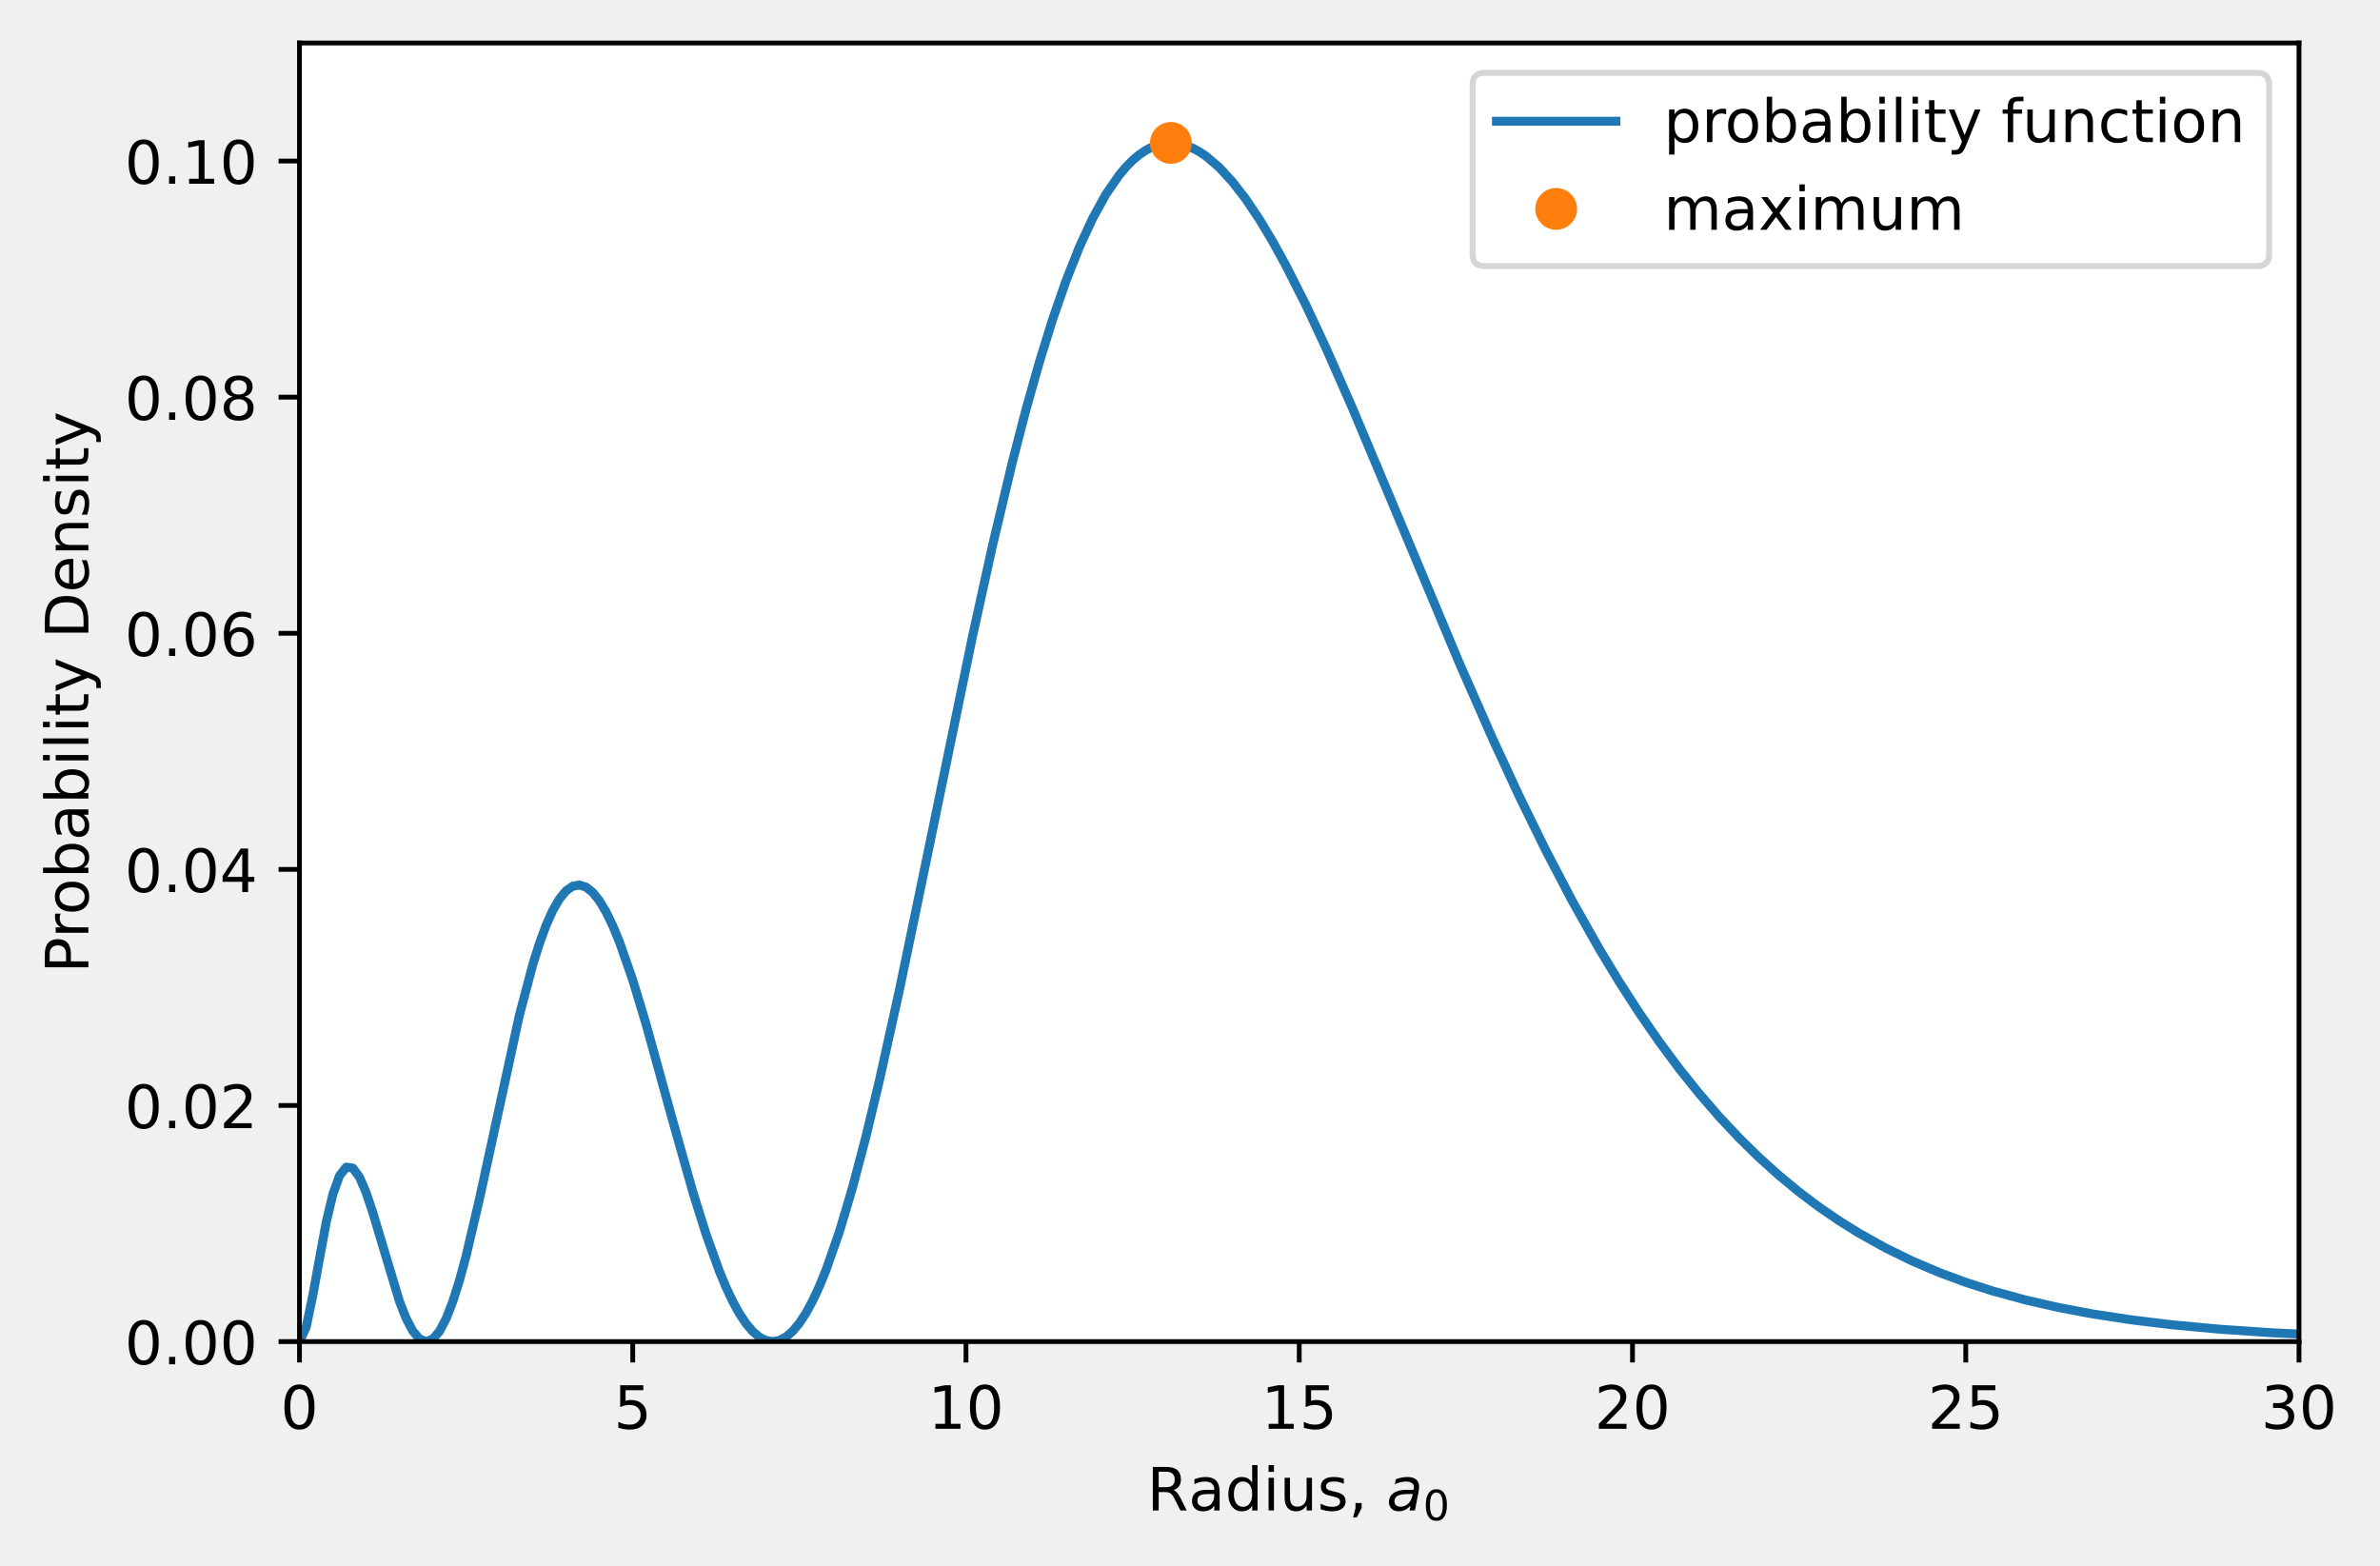
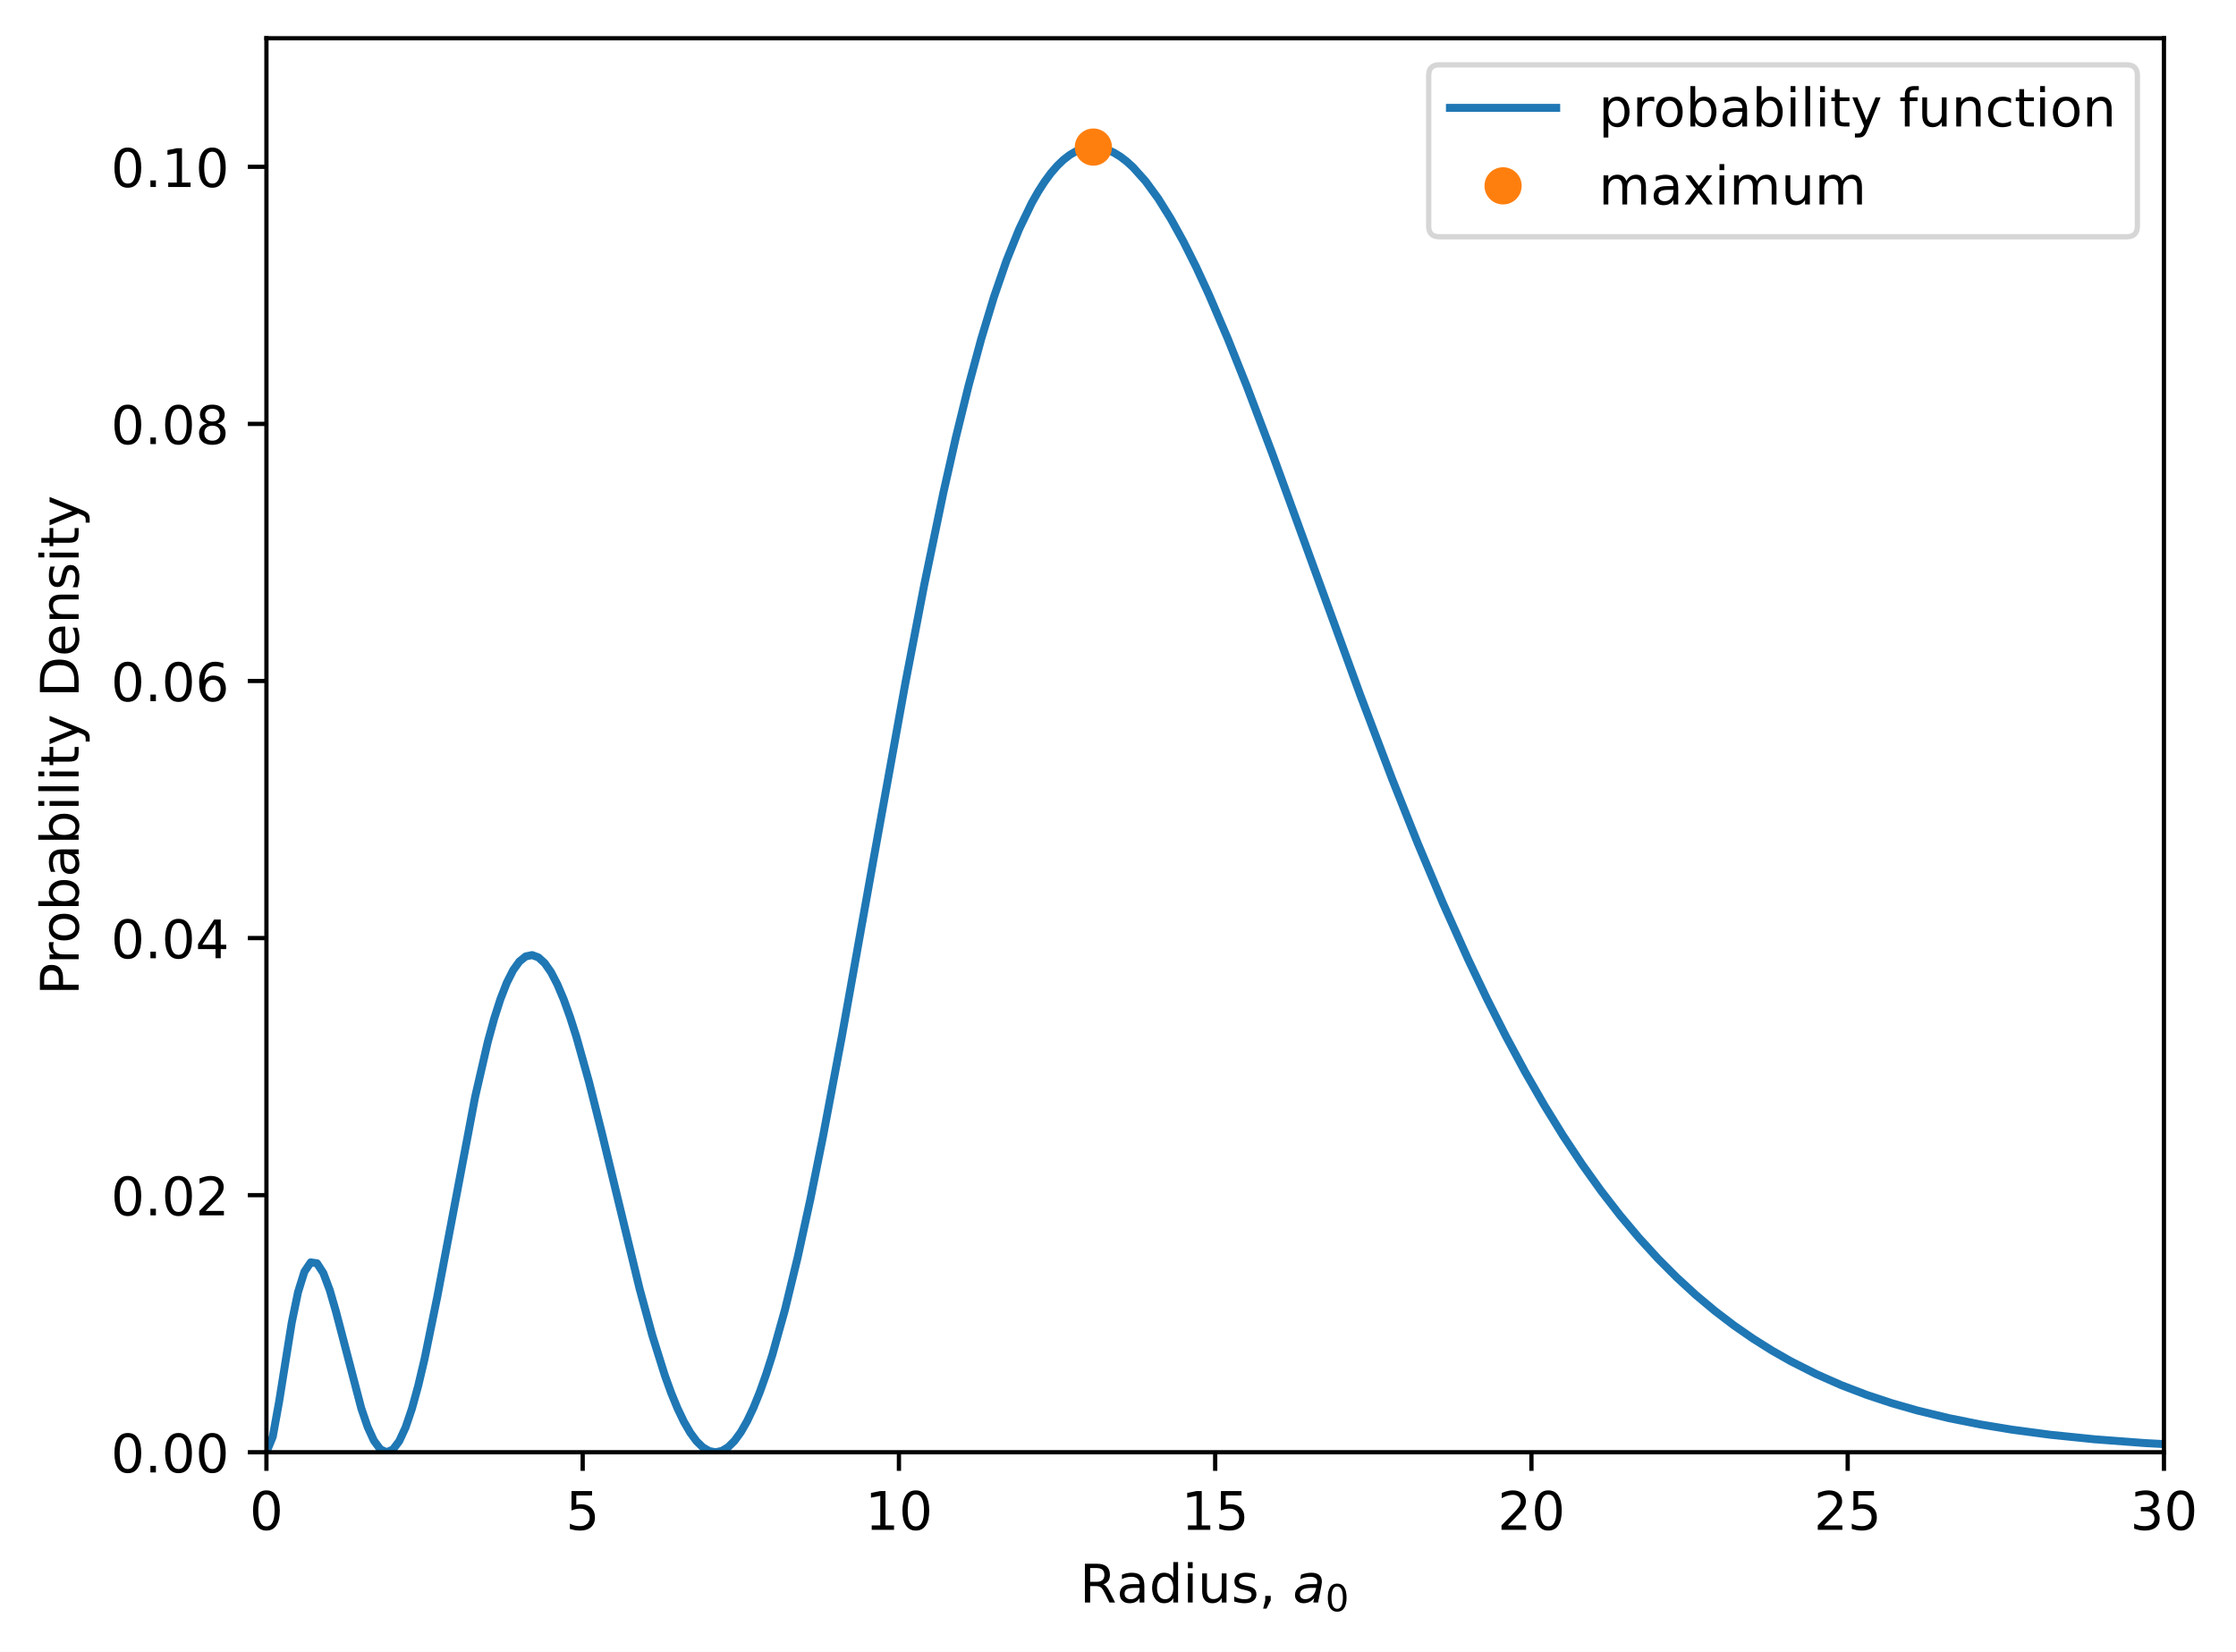
- <svg xmlns="http://www.w3.org/2000/svg" xmlns:xlink="http://www.w3.org/1999/xlink" width="398.506pt" height="262.196pt" viewBox="0 0 398.506 262.196" version="1.1">
+ <svg xmlns="http://www.w3.org/2000/svg" xmlns:xlink="http://www.w3.org/1999/xlink" width="420.826pt" height="310.868pt" viewBox="0 0 420.826 310.868" version="1.1">
  <defs>
    <style type="text/css">*{stroke-linejoin: round; stroke-linecap: butt}</style>
  </defs>
  <g id="figure_1">
    <g id="patch_1">
-       <path d="M 0 262.196  L 398.506 262.196  L 398.506 0  L 0 0  L 0 262.196  z " style="fill: none" />
+       <path d="M 0 310.868  L 420.826 310.868  L 420.826 0  L 0 0  z " style="fill: #ffffff" />
    </g>
    <g id="axes_1">
      <g id="patch_2">
-         <path d="M 50.144 224.64  L 384.944 224.64  L 384.944 7.2  L 50.144 7.2  z " style="fill: #ffffff" />
+         <path d="M 50.144 273.312  L 407.264 273.312  L 407.264 7.2  L 50.144 7.2  z " style="fill: #ffffff" />
      </g>
      <g id="matplotlib.axis_1">
        <g id="xtick_1">
          <g id="line2d_1">
            <defs>
-               <path id="mef56b33fa2" d="M 0 0  L 0 3.5  " style="stroke: #000000; stroke-width: 0.8" />
-             </defs>
-             <g>
-               <use xlink:href="#mef56b33fa2" x="50.144" y="224.64" style="stroke: #000000; stroke-width: 0.8" />
+               <path id="m29d972ad05" d="M 0 0  L 0 3.5  " style="stroke: #000000; stroke-width: 0.8" />
+             </defs>
+             <g>
+               <use xlink:href="#m29d972ad05" x="50.144" y="273.312" style="stroke: #000000; stroke-width: 0.8" />
            </g>
          </g>
          <g id="text_1">
-             <g transform="translate(46.9625 239.2384)scale(0.1 -0.1)">
+             <g transform="translate(46.9625 287.9104) scale(0.1 -0.1)">
              <defs>
                <path id="DejaVuSans-30" d="M 2034 4250  Q 1547 4250 1301 3770  Q 1056 3291 1056 2328  Q 1056 1369 1301 889  Q 1547 409 2034 409  Q 2525 409 2770 889  Q 3016 1369 3016 2328  Q 3016 3291 2770 3770  Q 2525 4250 2034 4250  z M 2034 4750  Q 2819 4750 3233 4129  Q 3647 3509 3647 2328  Q 3647 1150 3233 529  Q 2819 -91 2034 -91  Q 1250 -91 836 529  Q 422 1150 422 2328  Q 422 3509 836 4129  Q 1250 4750 2034 4750  z " transform="scale(0.015625)" />
              </defs>
              <use xlink:href="#DejaVuSans-30" />
            </g>
          </g>
        </g>
        <g id="xtick_2">
          <g id="line2d_2">
            <g>
-               <use xlink:href="#mef56b33fa2" x="105.944" y="224.64" style="stroke: #000000; stroke-width: 0.8" />
+               <use xlink:href="#m29d972ad05" x="109.664" y="273.312" style="stroke: #000000; stroke-width: 0.8" />
            </g>
          </g>
          <g id="text_2">
-             <g transform="translate(102.7625 239.2384)scale(0.1 -0.1)">
+             <g transform="translate(106.4825 287.9104) scale(0.1 -0.1)">
              <defs>
                <path id="DejaVuSans-35" d="M 691 4666  L 3169 4666  L 3169 4134  L 1269 4134  L 1269 2991  Q 1406 3038 1543 3061  Q 1681 3084 1819 3084  Q 2600 3084 3056 2656  Q 3513 2228 3513 1497  Q 3513 744 3044 326  Q 2575 -91 1722 -91  Q 1428 -91 1123 -41  Q 819 9 494 109  L 494 744  Q 775 591 1075 516  Q 1375 441 1709 441  Q 2250 441 2565 725  Q 2881 1009 2881 1497  Q 2881 1984 2565 2268  Q 2250 2553 1709 2553  Q 1456 2553 1204 2497  Q 953 2441 691 2322  L 691 4666  z " transform="scale(0.015625)" />
              </defs>
              <use xlink:href="#DejaVuSans-35" />
            </g>
          </g>
        </g>
        <g id="xtick_3">
          <g id="line2d_3">
            <g>
-               <use xlink:href="#mef56b33fa2" x="161.744" y="224.64" style="stroke: #000000; stroke-width: 0.8" />
+               <use xlink:href="#m29d972ad05" x="169.184" y="273.312" style="stroke: #000000; stroke-width: 0.8" />
            </g>
          </g>
          <g id="text_3">
-             <g transform="translate(155.3812 239.2384)scale(0.1 -0.1)">
+             <g transform="translate(162.8212 287.9104) scale(0.1 -0.1)">
              <defs>
                <path id="DejaVuSans-31" d="M 794 531  L 1825 531  L 1825 4091  L 703 3866  L 703 4441  L 1819 4666  L 2450 4666  L 2450 531  L 3481 531  L 3481 0  L 794 0  L 794 531  z " transform="scale(0.015625)" />
              </defs>
              <use xlink:href="#DejaVuSans-31" />
              <use xlink:href="#DejaVuSans-30" x="63.623" />
            </g>
          </g>
        </g>
        <g id="xtick_4">
          <g id="line2d_4">
            <g>
-               <use xlink:href="#mef56b33fa2" x="217.544" y="224.64" style="stroke: #000000; stroke-width: 0.8" />
+               <use xlink:href="#m29d972ad05" x="228.704" y="273.312" style="stroke: #000000; stroke-width: 0.8" />
            </g>
          </g>
          <g id="text_4">
-             <g transform="translate(211.1813 239.2384)scale(0.1 -0.1)">
+             <g transform="translate(222.3413 287.9104) scale(0.1 -0.1)">
              <use xlink:href="#DejaVuSans-31" />
              <use xlink:href="#DejaVuSans-35" x="63.623" />
            </g>
          </g>
        </g>
        <g id="xtick_5">
          <g id="line2d_5">
            <g>
-               <use xlink:href="#mef56b33fa2" x="273.344" y="224.64" style="stroke: #000000; stroke-width: 0.8" />
+               <use xlink:href="#m29d972ad05" x="288.224" y="273.312" style="stroke: #000000; stroke-width: 0.8" />
            </g>
          </g>
          <g id="text_5">
-             <g transform="translate(266.9812 239.2384)scale(0.1 -0.1)">
+             <g transform="translate(281.8612 287.9104) scale(0.1 -0.1)">
              <defs>
                <path id="DejaVuSans-32" d="M 1228 531  L 3431 531  L 3431 0  L 469 0  L 469 531  Q 828 903 1448 1529  Q 2069 2156 2228 2338  Q 2531 2678 2651 2914  Q 2772 3150 2772 3378  Q 2772 3750 2511 3984  Q 2250 4219 1831 4219  Q 1534 4219 1204 4116  Q 875 4013 500 3803  L 500 4441  Q 881 4594 1212 4672  Q 1544 4750 1819 4750  Q 2544 4750 2975 4387  Q 3406 4025 3406 3419  Q 3406 3131 3298 2873  Q 3191 2616 2906 2266  Q 2828 2175 2409 1742  Q 1991 1309 1228 531  z " transform="scale(0.015625)" />
              </defs>
              <use xlink:href="#DejaVuSans-32" />
              <use xlink:href="#DejaVuSans-30" x="63.623" />
            </g>
          </g>
        </g>
        <g id="xtick_6">
          <g id="line2d_6">
            <g>
-               <use xlink:href="#mef56b33fa2" x="329.144" y="224.64" style="stroke: #000000; stroke-width: 0.8" />
+               <use xlink:href="#m29d972ad05" x="347.744" y="273.312" style="stroke: #000000; stroke-width: 0.8" />
            </g>
          </g>
          <g id="text_6">
-             <g transform="translate(322.7812 239.2384)scale(0.1 -0.1)">
+             <g transform="translate(341.3813 287.9104) scale(0.1 -0.1)">
              <use xlink:href="#DejaVuSans-32" />
              <use xlink:href="#DejaVuSans-35" x="63.623" />
            </g>
          </g>
        </g>
        <g id="xtick_7">
          <g id="line2d_7">
            <g>
-               <use xlink:href="#mef56b33fa2" x="384.944" y="224.64" style="stroke: #000000; stroke-width: 0.8" />
+               <use xlink:href="#m29d972ad05" x="407.264" y="273.312" style="stroke: #000000; stroke-width: 0.8" />
            </g>
          </g>
          <g id="text_7">
-             <g transform="translate(378.5813 239.2384)scale(0.1 -0.1)">
+             <g transform="translate(400.9013 287.9104) scale(0.1 -0.1)">
              <defs>
                <path id="DejaVuSans-33" d="M 2597 2516  Q 3050 2419 3304 2112  Q 3559 1806 3559 1356  Q 3559 666 3084 287  Q 2609 -91 1734 -91  Q 1441 -91 1130 -33  Q 819 25 488 141  L 488 750  Q 750 597 1062 519  Q 1375 441 1716 441  Q 2309 441 2620 675  Q 2931 909 2931 1356  Q 2931 1769 2642 2001  Q 2353 2234 1838 2234  L 1294 2234  L 1294 2753  L 1863 2753  Q 2328 2753 2575 2939  Q 2822 3125 2822 3475  Q 2822 3834 2567 4026  Q 2313 4219 1838 4219  Q 1578 4219 1281 4162  Q 984 4106 628 3988  L 628 4550  Q 988 4650 1302 4700  Q 1616 4750 1894 4750  Q 2613 4750 3031 4423  Q 3450 4097 3450 3541  Q 3450 3153 3228 2886  Q 3006 2619 2597 2516  z " transform="scale(0.015625)" />
              </defs>
              <use xlink:href="#DejaVuSans-33" />
              <use xlink:href="#DejaVuSans-30" x="63.623" />
            </g>
          </g>
        </g>
        <g id="text_8">
-           <g transform="translate(192.0437 252.9166)scale(0.1 -0.1)">
+           <g transform="translate(203.2038 301.5886) scale(0.1 -0.1)">
            <defs>
              <path id="DejaVuSans-52" d="M 2841 2188  Q 3044 2119 3236 1894  Q 3428 1669 3622 1275  L 4263 0  L 3584 0  L 2988 1197  Q 2756 1666 2539 1819  Q 2322 1972 1947 1972  L 1259 1972  L 1259 0  L 628 0  L 628 4666  L 2053 4666  Q 2853 4666 3247 4331  Q 3641 3997 3641 3322  Q 3641 2881 3436 2590  Q 3231 2300 2841 2188  z M 1259 4147  L 1259 2491  L 2053 2491  Q 2509 2491 2742 2702  Q 2975 2913 2975 3322  Q 2975 3731 2742 3939  Q 2509 4147 2053 4147  L 1259 4147  z " transform="scale(0.015625)" />
              <path id="DejaVuSans-61" d="M 2194 1759  Q 1497 1759 1228 1600  Q 959 1441 959 1056  Q 959 750 1161 570  Q 1363 391 1709 391  Q 2188 391 2477 730  Q 2766 1069 2766 1631  L 2766 1759  L 2194 1759  z M 3341 1997  L 3341 0  L 2766 0  L 2766 531  Q 2569 213 2275 61  Q 1981 -91 1556 -91  Q 1019 -91 701 211  Q 384 513 384 1019  Q 384 1609 779 1909  Q 1175 2209 1959 2209  L 2766 2209  L 2766 2266  Q 2766 2663 2505 2880  Q 2244 3097 1772 3097  Q 1472 3097 1187 3025  Q 903 2953 641 2809  L 641 3341  Q 956 3463 1253 3523  Q 1550 3584 1831 3584  Q 2591 3584 2966 3190  Q 3341 2797 3341 1997  z " transform="scale(0.015625)" />
              <path id="DejaVuSans-64" d="M 2906 2969  L 2906 4863  L 3481 4863  L 3481 0  L 2906 0  L 2906 525  Q 2725 213 2448 61  Q 2172 -91 1784 -91  Q 1150 -91 751 415  Q 353 922 353 1747  Q 353 2572 751 3078  Q 1150 3584 1784 3584  Q 2172 3584 2448 3432  Q 2725 3281 2906 2969  z M 947 1747  Q 947 1113 1208 752  Q 1469 391 1925 391  Q 2381 391 2643 752  Q 2906 1113 2906 1747  Q 2906 2381 2643 2742  Q 2381 3103 1925 3103  Q 1469 3103 1208 2742  Q 947 2381 947 1747  z " transform="scale(0.015625)" />
              <path id="DejaVuSans-69" d="M 603 3500  L 1178 3500  L 1178 0  L 603 0  L 603 3500  z M 603 4863  L 1178 4863  L 1178 4134  L 603 4134  L 603 4863  z " transform="scale(0.015625)" />
              <path id="DejaVuSans-75" d="M 544 1381  L 544 3500  L 1119 3500  L 1119 1403  Q 1119 906 1312 657  Q 1506 409 1894 409  Q 2359 409 2629 706  Q 2900 1003 2900 1516  L 2900 3500  L 3475 3500  L 3475 0  L 2900 0  L 2900 538  Q 2691 219 2414 64  Q 2138 -91 1772 -91  Q 1169 -91 856 284  Q 544 659 544 1381  z M 1991 3584  L 1991 3584  z " transform="scale(0.015625)" />
              <path id="DejaVuSans-73" d="M 2834 3397  L 2834 2853  Q 2591 2978 2328 3040  Q 2066 3103 1784 3103  Q 1356 3103 1142 2972  Q 928 2841 928 2578  Q 928 2378 1081 2264  Q 1234 2150 1697 2047  L 1894 2003  Q 2506 1872 2764 1633  Q 3022 1394 3022 966  Q 3022 478 2636 193  Q 2250 -91 1575 -91  Q 1294 -91 989 -36  Q 684 19 347 128  L 347 722  Q 666 556 975 473  Q 1284 391 1588 391  Q 1994 391 2212 530  Q 2431 669 2431 922  Q 2431 1156 2273 1281  Q 2116 1406 1581 1522  L 1381 1569  Q 847 1681 609 1914  Q 372 2147 372 2553  Q 372 3047 722 3315  Q 1072 3584 1716 3584  Q 2034 3584 2315 3537  Q 2597 3491 2834 3397  z " transform="scale(0.015625)" />
              <path id="DejaVuSans-2c" d="M 750 794  L 1409 794  L 1409 256  L 897 -744  L 494 -744  L 750 256  L 750 794  z " transform="scale(0.015625)" />
              <path id="DejaVuSans-20" transform="scale(0.015625)" />
              <path id="DejaVuSans-Oblique-61" d="M 3438 1997  L 3047 0  L 2472 0  L 2578 531  Q 2325 219 2001 64  Q 1678 -91 1281 -91  Q 834 -91 548 182  Q 263 456 263 884  Q 263 1497 752 1853  Q 1241 2209 2100 2209  L 2900 2209  L 2931 2363  Q 2938 2388 2941 2417  Q 2944 2447 2944 2509  Q 2944 2788 2717 2942  Q 2491 3097 2081 3097  Q 1800 3097 1504 3025  Q 1209 2953 897 2809  L 997 3341  Q 1322 3463 1633 3523  Q 1944 3584 2234 3584  Q 2853 3584 3176 3315  Q 3500 3047 3500 2534  Q 3500 2431 3484 2292  Q 3469 2153 3438 1997  z M 2816 1759  L 2241 1759  Q 1534 1759 1195 1570  Q 856 1381 856 984  Q 856 709 1029 553  Q 1203 397 1509 397  Q 1978 397 2328 733  Q 2678 1069 2791 1631  L 2816 1759  z " transform="scale(0.015625)" />
            </defs>
            <use xlink:href="#DejaVuSans-52" transform="translate(0 0.015625)" />
            <use xlink:href="#DejaVuSans-61" transform="translate(69.48242 0.015625)" />
            <use xlink:href="#DejaVuSans-64" transform="translate(130.7617 0.015625)" />
            <use xlink:href="#DejaVuSans-69" transform="translate(194.2383 0.015625)" />
            <use xlink:href="#DejaVuSans-75" transform="translate(222.0215 0.015625)" />
            <use xlink:href="#DejaVuSans-73" transform="translate(285.4004 0.015625)" />
            <use xlink:href="#DejaVuSans-2c" transform="translate(337.5 0.015625)" />
            <use xlink:href="#DejaVuSans-20" transform="translate(369.2871 0.015625)" />
            <use xlink:href="#DejaVuSans-Oblique-61" transform="translate(401.0742 0.015625)" />
-             <use xlink:href="#DejaVuSans-30" transform="translate(462.3535 -16.39062)scale(0.7)" />
+             <use xlink:href="#DejaVuSans-30" transform="translate(462.3535 -16.39062) scale(0.7)" />
          </g>
        </g>
      </g>
      <g id="matplotlib.axis_2">
        <g id="ytick_1">
          <g id="line2d_8">
            <defs>
-               <path id="m5b5bf6db59" d="M 0 0  L -3.5 0  " style="stroke: #000000; stroke-width: 0.8" />
-             </defs>
-             <g>
-               <use xlink:href="#m5b5bf6db59" x="50.144" y="224.64" style="stroke: #000000; stroke-width: 0.8" />
+               <path id="m1a93575004" d="M 0 0  L -3.5 0  " style="stroke: #000000; stroke-width: 0.8" />
+             </defs>
+             <g>
+               <use xlink:href="#m1a93575004" x="50.144" y="273.312" style="stroke: #000000; stroke-width: 0.8" />
            </g>
          </g>
          <g id="text_9">
-             <g transform="translate(20.87813 228.4392)scale(0.1 -0.1)">
+             <g transform="translate(20.87813 277.1112) scale(0.1 -0.1)">
              <defs>
                <path id="DejaVuSans-2e" d="M 684 794  L 1344 794  L 1344 0  L 684 0  L 684 794  z " transform="scale(0.015625)" />
              </defs>
              <use xlink:href="#DejaVuSans-30" />
              <use xlink:href="#DejaVuSans-2e" x="63.623" />
              <use xlink:href="#DejaVuSans-30" x="95.41" />
              <use xlink:href="#DejaVuSans-30" x="159.033" />
            </g>
          </g>
        </g>
        <g id="ytick_2">
          <g id="line2d_9">
            <g>
-               <use xlink:href="#m5b5bf6db59" x="50.144" y="185.105" style="stroke: #000000; stroke-width: 0.8" />
+               <use xlink:href="#m1a93575004" x="50.144" y="224.928" style="stroke: #000000; stroke-width: 0.8" />
            </g>
          </g>
          <g id="text_10">
-             <g transform="translate(20.87813 188.9047)scale(0.1 -0.1)">
+             <g transform="translate(20.87813 228.7272) scale(0.1 -0.1)">
              <use xlink:href="#DejaVuSans-30" />
              <use xlink:href="#DejaVuSans-2e" x="63.623" />
              <use xlink:href="#DejaVuSans-30" x="95.41" />
              <use xlink:href="#DejaVuSans-32" x="159.033" />
            </g>
          </g>
        </g>
        <g id="ytick_3">
          <g id="line2d_10">
            <g>
-               <use xlink:href="#m5b5bf6db59" x="50.144" y="145.571" style="stroke: #000000; stroke-width: 0.8" />
+               <use xlink:href="#m1a93575004" x="50.144" y="176.544" style="stroke: #000000; stroke-width: 0.8" />
            </g>
          </g>
          <g id="text_11">
-             <g transform="translate(20.87813 149.3701)scale(0.1 -0.1)">
+             <g transform="translate(20.87813 180.3432) scale(0.1 -0.1)">
              <defs>
                <path id="DejaVuSans-34" d="M 2419 4116  L 825 1625  L 2419 1625  L 2419 4116  z M 2253 4666  L 3047 4666  L 3047 1625  L 3713 1625  L 3713 1100  L 3047 1100  L 3047 0  L 2419 0  L 2419 1100  L 313 1100  L 313 1709  L 2253 4666  z " transform="scale(0.015625)" />
              </defs>
              <use xlink:href="#DejaVuSans-30" />
              <use xlink:href="#DejaVuSans-2e" x="63.623" />
              <use xlink:href="#DejaVuSans-30" x="95.41" />
              <use xlink:href="#DejaVuSans-34" x="159.033" />
            </g>
          </g>
        </g>
        <g id="ytick_4">
          <g id="line2d_11">
            <g>
-               <use xlink:href="#m5b5bf6db59" x="50.144" y="106.036" style="stroke: #000000; stroke-width: 0.8" />
+               <use xlink:href="#m1a93575004" x="50.144" y="128.16" style="stroke: #000000; stroke-width: 0.8" />
            </g>
          </g>
          <g id="text_12">
-             <g transform="translate(20.87813 109.8356)scale(0.1 -0.1)">
+             <g transform="translate(20.87813 131.9592) scale(0.1 -0.1)">
              <defs>
                <path id="DejaVuSans-36" d="M 2113 2584  Q 1688 2584 1439 2293  Q 1191 2003 1191 1497  Q 1191 994 1439 701  Q 1688 409 2113 409  Q 2538 409 2786 701  Q 3034 994 3034 1497  Q 3034 2003 2786 2293  Q 2538 2584 2113 2584  z M 3366 4563  L 3366 3988  Q 3128 4100 2886 4159  Q 2644 4219 2406 4219  Q 1781 4219 1451 3797  Q 1122 3375 1075 2522  Q 1259 2794 1537 2939  Q 1816 3084 2150 3084  Q 2853 3084 3261 2657  Q 3669 2231 3669 1497  Q 3669 778 3244 343  Q 2819 -91 2113 -91  Q 1303 -91 875 529  Q 447 1150 447 2328  Q 447 3434 972 4092  Q 1497 4750 2381 4750  Q 2619 4750 2861 4703  Q 3103 4656 3366 4563  z " transform="scale(0.015625)" />
              </defs>
              <use xlink:href="#DejaVuSans-30" />
              <use xlink:href="#DejaVuSans-2e" x="63.623" />
              <use xlink:href="#DejaVuSans-30" x="95.41" />
              <use xlink:href="#DejaVuSans-36" x="159.033" />
            </g>
          </g>
        </g>
        <g id="ytick_5">
          <g id="line2d_12">
            <g>
-               <use xlink:href="#m5b5bf6db59" x="50.144" y="66.502" style="stroke: #000000; stroke-width: 0.8" />
+               <use xlink:href="#m1a93575004" x="50.144" y="79.776" style="stroke: #000000; stroke-width: 0.8" />
            </g>
          </g>
          <g id="text_13">
-             <g transform="translate(20.87813 70.30104)scale(0.1 -0.1)">
+             <g transform="translate(20.87813 83.57522) scale(0.1 -0.1)">
              <defs>
                <path id="DejaVuSans-38" d="M 2034 2216  Q 1584 2216 1326 1975  Q 1069 1734 1069 1313  Q 1069 891 1326 650  Q 1584 409 2034 409  Q 2484 409 2743 651  Q 3003 894 3003 1313  Q 3003 1734 2745 1975  Q 2488 2216 2034 2216  z M 1403 2484  Q 997 2584 770 2862  Q 544 3141 544 3541  Q 544 4100 942 4425  Q 1341 4750 2034 4750  Q 2731 4750 3128 4425  Q 3525 4100 3525 3541  Q 3525 3141 3298 2862  Q 3072 2584 2669 2484  Q 3125 2378 3379 2068  Q 3634 1759 3634 1313  Q 3634 634 3220 271  Q 2806 -91 2034 -91  Q 1263 -91 848 271  Q 434 634 434 1313  Q 434 1759 690 2068  Q 947 2378 1403 2484  z M 1172 3481  Q 1172 3119 1398 2916  Q 1625 2713 2034 2713  Q 2441 2713 2670 2916  Q 2900 3119 2900 3481  Q 2900 3844 2670 4047  Q 2441 4250 2034 4250  Q 1625 4250 1398 4047  Q 1172 3844 1172 3481  z " transform="scale(0.015625)" />
              </defs>
              <use xlink:href="#DejaVuSans-30" />
              <use xlink:href="#DejaVuSans-2e" x="63.623" />
              <use xlink:href="#DejaVuSans-30" x="95.41" />
              <use xlink:href="#DejaVuSans-38" x="159.033" />
            </g>
          </g>
        </g>
        <g id="ytick_6">
          <g id="line2d_13">
            <g>
-               <use xlink:href="#m5b5bf6db59" x="50.144" y="26.967" style="stroke: #000000; stroke-width: 0.8" />
+               <use xlink:href="#m1a93575004" x="50.144" y="31.392" style="stroke: #000000; stroke-width: 0.8" />
            </g>
          </g>
          <g id="text_14">
-             <g transform="translate(20.87813 30.76649)scale(0.1 -0.1)">
+             <g transform="translate(20.87813 35.19122) scale(0.1 -0.1)">
              <use xlink:href="#DejaVuSans-30" />
              <use xlink:href="#DejaVuSans-2e" x="63.623" />
              <use xlink:href="#DejaVuSans-31" x="95.41" />
              <use xlink:href="#DejaVuSans-30" x="159.033" />
            </g>
          </g>
        </g>
        <g id="text_15">
-           <g transform="translate(14.79844 162.9466)rotate(-90)scale(0.1 -0.1)">
+           <g transform="translate(14.79844 187.2826) rotate(-90) scale(0.1 -0.1)">
            <defs>
              <path id="DejaVuSans-50" d="M 1259 4147  L 1259 2394  L 2053 2394  Q 2494 2394 2734 2622  Q 2975 2850 2975 3272  Q 2975 3691 2734 3919  Q 2494 4147 2053 4147  L 1259 4147  z M 628 4666  L 2053 4666  Q 2838 4666 3239 4311  Q 3641 3956 3641 3272  Q 3641 2581 3239 2228  Q 2838 1875 2053 1875  L 1259 1875  L 1259 0  L 628 0  L 628 4666  z " transform="scale(0.015625)" />
              <path id="DejaVuSans-72" d="M 2631 2963  Q 2534 3019 2420 3045  Q 2306 3072 2169 3072  Q 1681 3072 1420 2755  Q 1159 2438 1159 1844  L 1159 0  L 581 0  L 581 3500  L 1159 3500  L 1159 2956  Q 1341 3275 1631 3429  Q 1922 3584 2338 3584  Q 2397 3584 2469 3576  Q 2541 3569 2628 3553  L 2631 2963  z " transform="scale(0.015625)" />
              <path id="DejaVuSans-6f" d="M 1959 3097  Q 1497 3097 1228 2736  Q 959 2375 959 1747  Q 959 1119 1226 758  Q 1494 397 1959 397  Q 2419 397 2687 759  Q 2956 1122 2956 1747  Q 2956 2369 2687 2733  Q 2419 3097 1959 3097  z M 1959 3584  Q 2709 3584 3137 3096  Q 3566 2609 3566 1747  Q 3566 888 3137 398  Q 2709 -91 1959 -91  Q 1206 -91 779 398  Q 353 888 353 1747  Q 353 2609 779 3096  Q 1206 3584 1959 3584  z " transform="scale(0.015625)" />
              <path id="DejaVuSans-62" d="M 3116 1747  Q 3116 2381 2855 2742  Q 2594 3103 2138 3103  Q 1681 3103 1420 2742  Q 1159 2381 1159 1747  Q 1159 1113 1420 752  Q 1681 391 2138 391  Q 2594 391 2855 752  Q 3116 1113 3116 1747  z M 1159 2969  Q 1341 3281 1617 3432  Q 1894 3584 2278 3584  Q 2916 3584 3314 3078  Q 3713 2572 3713 1747  Q 3713 922 3314 415  Q 2916 -91 2278 -91  Q 1894 -91 1617 61  Q 1341 213 1159 525  L 1159 0  L 581 0  L 581 4863  L 1159 4863  L 1159 2969  z " transform="scale(0.015625)" />
              <path id="DejaVuSans-6c" d="M 603 4863  L 1178 4863  L 1178 0  L 603 0  L 603 4863  z " transform="scale(0.015625)" />
              <path id="DejaVuSans-74" d="M 1172 4494  L 1172 3500  L 2356 3500  L 2356 3053  L 1172 3053  L 1172 1153  Q 1172 725 1289 603  Q 1406 481 1766 481  L 2356 481  L 2356 0  L 1766 0  Q 1100 0 847 248  Q 594 497 594 1153  L 594 3053  L 172 3053  L 172 3500  L 594 3500  L 594 4494  L 1172 4494  z " transform="scale(0.015625)" />
              <path id="DejaVuSans-79" d="M 2059 -325  Q 1816 -950 1584 -1140  Q 1353 -1331 966 -1331  L 506 -1331  L 506 -850  L 844 -850  Q 1081 -850 1212 -737  Q 1344 -625 1503 -206  L 1606 56  L 191 3500  L 800 3500  L 1894 763  L 2988 3500  L 3597 3500  L 2059 -325  z " transform="scale(0.015625)" />
              <path id="DejaVuSans-44" d="M 1259 4147  L 1259 519  L 2022 519  Q 2988 519 3436 956  Q 3884 1394 3884 2338  Q 3884 3275 3436 3711  Q 2988 4147 2022 4147  L 1259 4147  z M 628 4666  L 1925 4666  Q 3281 4666 3915 4102  Q 4550 3538 4550 2338  Q 4550 1131 3912 565  Q 3275 0 1925 0  L 628 0  L 628 4666  z " transform="scale(0.015625)" />
              <path id="DejaVuSans-65" d="M 3597 1894  L 3597 1613  L 953 1613  Q 991 1019 1311 708  Q 1631 397 2203 397  Q 2534 397 2845 478  Q 3156 559 3463 722  L 3463 178  Q 3153 47 2828 -22  Q 2503 -91 2169 -91  Q 1331 -91 842 396  Q 353 884 353 1716  Q 353 2575 817 3079  Q 1281 3584 2069 3584  Q 2775 3584 3186 3129  Q 3597 2675 3597 1894  z M 3022 2063  Q 3016 2534 2758 2815  Q 2500 3097 2075 3097  Q 1594 3097 1305 2825  Q 1016 2553 972 2059  L 3022 2063  z " transform="scale(0.015625)" />
              <path id="DejaVuSans-6e" d="M 3513 2113  L 3513 0  L 2938 0  L 2938 2094  Q 2938 2591 2744 2837  Q 2550 3084 2163 3084  Q 1697 3084 1428 2787  Q 1159 2491 1159 1978  L 1159 0  L 581 0  L 581 3500  L 1159 3500  L 1159 2956  Q 1366 3272 1645 3428  Q 1925 3584 2291 3584  Q 2894 3584 3203 3211  Q 3513 2838 3513 2113  z " transform="scale(0.015625)" />
            </defs>
            <use xlink:href="#DejaVuSans-50" />
            <use xlink:href="#DejaVuSans-72" x="58.553" />
            <use xlink:href="#DejaVuSans-6f" x="97.416" />
            <use xlink:href="#DejaVuSans-62" x="158.598" />
            <use xlink:href="#DejaVuSans-61" x="222.074" />
            <use xlink:href="#DejaVuSans-62" x="283.354" />
            <use xlink:href="#DejaVuSans-69" x="346.83" />
            <use xlink:href="#DejaVuSans-6c" x="374.613" />
            <use xlink:href="#DejaVuSans-69" x="402.396" />
            <use xlink:href="#DejaVuSans-74" x="430.18" />
            <use xlink:href="#DejaVuSans-79" x="469.389" />
            <use xlink:href="#DejaVuSans-20" x="528.568" />
            <use xlink:href="#DejaVuSans-44" x="560.355" />
            <use xlink:href="#DejaVuSans-65" x="637.357" />
            <use xlink:href="#DejaVuSans-6e" x="698.881" />
            <use xlink:href="#DejaVuSans-73" x="762.26" />
            <use xlink:href="#DejaVuSans-69" x="814.359" />
            <use xlink:href="#DejaVuSans-74" x="842.143" />
            <use xlink:href="#DejaVuSans-79" x="881.352" />
          </g>
        </g>
      </g>
      <g id="line2d_14">
-         <path d="M 50.144 224.64  L 51.26 222.25  L 52.376 216.887  L 54.608 204.711  L 55.724 200.012  L 56.84 196.888  L 57.956 195.442  L 59.072 195.583  L 60.188 197.093  L 61.304 199.684  L 62.42 203.034  L 66.884 217.907  L 68 220.739  L 69.116 222.864  L 70.232 224.183  L 71.348 224.64  L 72.464 224.216  L 73.58 222.927  L 74.696 220.816  L 75.812 217.948  L 76.928 214.408  L 78.044 210.295  L 80.276 200.785  L 86.972 169.971  L 89.204 161.531  L 90.32 157.983  L 91.436 154.945  L 92.552 152.45  L 93.668 150.519  L 94.784 149.165  L 95.9 148.39  L 97.016 148.186  L 98.132 148.541  L 99.248 149.431  L 100.364 150.828  L 101.48 152.699  L 102.596 155.005  L 103.712 157.703  L 105.944 164.093  L 108.176 171.481  L 112.64 187.657  L 115.988 199.514  L 118.22 206.654  L 120.452 212.858  L 121.568 215.537  L 122.684 217.902  L 123.8 219.935  L 124.916 221.618  L 126.032 222.938  L 127.148 223.886  L 128.264 224.455  L 129.38 224.64  L 130.496 224.44  L 131.612 223.857  L 132.728 222.894  L 133.844 221.557  L 134.96 219.855  L 136.076 217.797  L 137.192 215.397  L 138.308 212.666  L 140.54 206.277  L 142.772 198.765  L 145.004 190.277  L 147.236 180.972  L 150.584 165.842  L 155.048 144.337  L 162.86 106.447  L 166.208 91.254  L 169.556 77.198  L 171.788 68.591  L 174.02 60.666  L 176.252 53.472  L 178.484 47.044  L 180.716 41.404  L 182.948 36.566  L 185.18 32.531  L 187.412 29.294  L 188.528 27.97  L 189.644 26.84  L 190.76 25.901  L 191.876 25.149  L 192.992 24.581  L 194.108 24.193  L 195.224 23.981  L 196.34 23.94  L 197.456 24.066  L 198.572 24.354  L 199.688 24.799  L 200.804 25.396  L 201.92 26.139  L 204.152 28.043  L 206.384 30.467  L 208.616 33.365  L 210.848 36.693  L 213.08 40.406  L 215.312 44.459  L 218.66 51.083  L 222.008 58.237  L 226.472 68.375  L 233.168 84.312  L 244.328 110.969  L 249.908 123.659  L 254.372 133.301  L 258.836 142.409  L 263.3 150.937  L 267.764 158.855  L 271.112 164.388  L 274.46 169.573  L 277.808 174.416  L 281.156 178.923  L 284.504 183.104  L 287.852 186.973  L 291.2 190.541  L 294.548 193.824  L 297.896 196.837  L 301.244 199.595  L 304.592 202.114  L 307.94 204.41  L 311.288 206.498  L 315.752 208.984  L 320.216 211.162  L 324.68 213.064  L 329.144 214.719  L 333.608 216.155  L 339.188 217.682  L 344.768 218.951  L 350.348 220.002  L 357.044 221.023  L 363.74 221.83  L 371.552 222.557  L 380.48 223.168  L 391.64 223.694  L 399.506 223.951  L 399.506 223.951  " clip-path="url(#p53dd115287)" style="fill: none; stroke: #1f77b4; stroke-width: 1.5; stroke-linecap: square" />
+         <path d="M 50.144 273.312  L 51.334 270.387  L 52.525 263.824  L 54.905 248.922  L 56.096 243.171  L 57.286 239.347  L 58.477 237.578  L 59.667 237.751  L 60.857 239.599  L 62.048 242.77  L 63.238 246.87  L 68 265.072  L 69.19 268.538  L 70.381 271.138  L 71.571 272.752  L 72.761 273.312  L 73.952 272.794  L 75.142 271.216  L 76.333 268.632  L 77.523 265.122  L 78.713 260.79  L 79.904 255.756  L 82.285 244.117  L 89.427 206.405  L 91.808 196.076  L 92.998 191.734  L 94.189 188.016  L 95.379 184.963  L 96.569 182.6  L 97.76 180.943  L 98.95 179.994  L 100.141 179.745  L 101.331 180.179  L 102.521 181.268  L 103.712 182.978  L 104.902 185.268  L 106.093 188.09  L 107.283 191.392  L 108.473 195.119  L 110.854 203.611  L 113.235 213.08  L 120.377 242.562  L 122.758 251.3  L 125.139 258.892  L 126.329 262.171  L 127.52 265.066  L 128.71 267.553  L 129.901 269.613  L 131.091 271.229  L 132.281 272.39  L 133.472 273.085  L 134.662 273.312  L 135.853 273.067  L 137.043 272.353  L 138.233 271.175  L 139.424 269.539  L 140.614 267.456  L 141.805 264.938  L 142.995 261.999  L 144.185 258.658  L 145.376 254.931  L 147.757 246.403  L 150.137 236.588  L 152.518 225.676  L 154.899 213.863  L 158.47 194.898  L 164.422 161.607  L 170.374 128.663  L 173.945 110.069  L 177.517 92.867  L 179.897 82.333  L 182.278 72.634  L 184.659 63.83  L 187.04 55.963  L 189.421 49.06  L 191.801 43.139  L 194.182 38.201  L 195.373 36.099  L 196.563 34.239  L 197.753 32.62  L 198.944 31.237  L 200.134 30.087  L 201.325 29.167  L 202.515 28.471  L 203.705 27.997  L 204.896 27.737  L 206.086 27.687  L 207.277 27.841  L 208.467 28.194  L 209.657 28.739  L 210.848 29.469  L 212.038 30.378  L 213.229 31.461  L 215.609 34.116  L 217.99 37.379  L 220.371 41.197  L 222.752 45.512  L 225.133 50.271  L 227.513 55.419  L 231.085 63.76  L 234.656 72.696  L 239.417 85.266  L 246.56 104.869  L 256.083 131.005  L 262.035 146.685  L 266.797 158.636  L 271.558 169.953  L 276.32 180.571  L 279.891 188.051  L 283.462 195.107  L 287.033 201.736  L 290.605 207.941  L 294.176 213.729  L 297.747 219.111  L 301.318 224.099  L 304.889 228.709  L 308.461 232.957  L 312.032 236.863  L 315.603 240.444  L 319.174 243.72  L 322.745 246.71  L 326.317 249.433  L 329.888 251.907  L 333.459 254.152  L 337.03 256.184  L 341.792 258.592  L 346.553 260.69  L 351.315 262.512  L 356.077 264.089  L 360.838 265.452  L 366.79 266.893  L 372.742 268.085  L 378.694 269.067  L 385.837 270.016  L 394.169 270.87  L 403.693 271.588  L 414.406 272.155  L 421.826 272.437  L 421.826 272.437  " clip-path="url(#p9fabcc9acf)" style="fill: none; stroke: #1f77b4; stroke-width: 1.5; stroke-linecap: square" />
      </g>
      <g id="line2d_15">
        <defs>
-           <path id="m5bc4e3955d" d="M 0 3  C 0.796 3 1.559 2.684 2.121 2.121  C 2.684 1.559 3 0.796 3 0  C 3 -0.796 2.684 -1.559 2.121 -2.121  C 1.559 -2.684 0.796 -3 0 -3  C -0.796 -3 -1.559 -2.684 -2.121 -2.121  C -2.684 -1.559 -3 -0.796 -3 0  C -3 0.796 -2.684 1.559 -2.121 2.121  C -1.559 2.684 -0.796 3 0 3  z " style="stroke: #ff7f0e" />
+           <path id="m1e2667f9f1" d="M 0 3  C 0.796 3 1.559 2.684 2.121 2.121  C 2.684 1.559 3 0.796 3 0  C 3 -0.796 2.684 -1.559 2.121 -2.121  C 1.559 -2.684 0.796 -3 0 -3  C -0.796 -3 -1.559 -2.684 -2.121 -2.121  C -2.684 -1.559 -3 -0.796 -3 0  C -3 0.796 -2.684 1.559 -2.121 2.121  C -1.559 2.684 -0.796 3 0 3  z " style="stroke: #ff7f0e" />
        </defs>
-         <g clip-path="url(#p53dd115287)">
-           <use xlink:href="#m5bc4e3955d" x="196.05" y="23.934" style="fill: #ff7f0e; stroke: #ff7f0e" />
+         <g clip-path="url(#p9fabcc9acf)">
+           <use xlink:href="#m1e2667f9f1" x="205.777" y="27.68" style="fill: #ff7f0e; stroke: #ff7f0e" />
        </g>
      </g>
      <g id="patch_3">
-         <path d="M 50.144 224.64  L 50.144 7.2  " style="fill: none; stroke: #000000; stroke-width: 0.8; stroke-linejoin: miter; stroke-linecap: square" />
+         <path d="M 50.144 273.312  L 50.144 7.2  " style="fill: none; stroke: #000000; stroke-width: 0.8; stroke-linejoin: miter; stroke-linecap: square" />
      </g>
      <g id="patch_4">
-         <path d="M 384.944 224.64  L 384.944 7.2  " style="fill: none; stroke: #000000; stroke-width: 0.8; stroke-linejoin: miter; stroke-linecap: square" />
+         <path d="M 407.264 273.312  L 407.264 7.2  " style="fill: none; stroke: #000000; stroke-width: 0.8; stroke-linejoin: miter; stroke-linecap: square" />
      </g>
      <g id="patch_5">
-         <path d="M 50.144 224.64  L 384.944 224.64  " style="fill: none; stroke: #000000; stroke-width: 0.8; stroke-linejoin: miter; stroke-linecap: square" />
+         <path d="M 50.144 273.312  L 407.264 273.312  " style="fill: none; stroke: #000000; stroke-width: 0.8; stroke-linejoin: miter; stroke-linecap: square" />
      </g>
      <g id="patch_6">
-         <path d="M 50.144 7.2  L 384.944 7.2  " style="fill: none; stroke: #000000; stroke-width: 0.8; stroke-linejoin: miter; stroke-linecap: square" />
+         <path d="M 50.144 7.2  L 407.264 7.2  " style="fill: none; stroke: #000000; stroke-width: 0.8; stroke-linejoin: miter; stroke-linecap: square" />
      </g>
      <g id="legend_1">
        <g id="patch_7">
-           <path d="M 248.566 44.556  L 377.944 44.556  Q 379.944 44.556 379.944 42.556  L 379.944 14.2  Q 379.944 12.2 377.944 12.2  L 248.566 12.2  Q 246.566 12.2 246.566 14.2  L 246.566 42.556  Q 246.566 44.556 248.566 44.556  z " style="fill: #ffffff; opacity: 0.8; stroke: #cccccc; stroke-linejoin: miter" />
+           <path d="M 270.886 44.556  L 400.264 44.556  Q 402.264 44.556 402.264 42.556  L 402.264 14.2  Q 402.264 12.2 400.264 12.2  L 270.886 12.2  Q 268.886 12.2 268.886 14.2  L 268.886 42.556  Q 268.886 44.556 270.886 44.556  z " style="fill: #ffffff; opacity: 0.8; stroke: #cccccc; stroke-linejoin: miter" />
        </g>
        <g id="line2d_16">
-           <path d="M 250.566 20.298  L 260.566 20.298  L 270.566 20.298  " style="fill: none; stroke: #1f77b4; stroke-width: 1.5; stroke-linecap: square" />
+           <path d="M 272.886 20.298  L 282.886 20.298  L 292.886 20.298  " style="fill: none; stroke: #1f77b4; stroke-width: 1.5; stroke-linecap: square" />
        </g>
        <g id="text_16">
-           <g transform="translate(278.5656 23.79844)scale(0.1 -0.1)">
+           <g transform="translate(300.8856 23.79844) scale(0.1 -0.1)">
            <defs>
              <path id="DejaVuSans-70" d="M 1159 525  L 1159 -1331  L 581 -1331  L 581 3500  L 1159 3500  L 1159 2969  Q 1341 3281 1617 3432  Q 1894 3584 2278 3584  Q 2916 3584 3314 3078  Q 3713 2572 3713 1747  Q 3713 922 3314 415  Q 2916 -91 2278 -91  Q 1894 -91 1617 61  Q 1341 213 1159 525  z M 3116 1747  Q 3116 2381 2855 2742  Q 2594 3103 2138 3103  Q 1681 3103 1420 2742  Q 1159 2381 1159 1747  Q 1159 1113 1420 752  Q 1681 391 2138 391  Q 2594 391 2855 752  Q 3116 1113 3116 1747  z " transform="scale(0.015625)" />
              <path id="DejaVuSans-66" d="M 2375 4863  L 2375 4384  L 1825 4384  Q 1516 4384 1395 4259  Q 1275 4134 1275 3809  L 1275 3500  L 2222 3500  L 2222 3053  L 1275 3053  L 1275 0  L 697 0  L 697 3053  L 147 3053  L 147 3500  L 697 3500  L 697 3744  Q 697 4328 969 4595  Q 1241 4863 1831 4863  L 2375 4863  z " transform="scale(0.015625)" />
              <path id="DejaVuSans-63" d="M 3122 3366  L 3122 2828  Q 2878 2963 2633 3030  Q 2388 3097 2138 3097  Q 1578 3097 1268 2742  Q 959 2388 959 1747  Q 959 1106 1268 751  Q 1578 397 2138 397  Q 2388 397 2633 464  Q 2878 531 3122 666  L 3122 134  Q 2881 22 2623 -34  Q 2366 -91 2075 -91  Q 1284 -91 818 406  Q 353 903 353 1747  Q 353 2603 823 3093  Q 1294 3584 2113 3584  Q 2378 3584 2631 3529  Q 2884 3475 3122 3366  z " transform="scale(0.015625)" />
            </defs>
            <use xlink:href="#DejaVuSans-70" />
            <use xlink:href="#DejaVuSans-72" x="63.477" />
            <use xlink:href="#DejaVuSans-6f" x="102.34" />
            <use xlink:href="#DejaVuSans-62" x="163.521" />
            <use xlink:href="#DejaVuSans-61" x="226.998" />
            <use xlink:href="#DejaVuSans-62" x="288.277" />
            <use xlink:href="#DejaVuSans-69" x="351.754" />
            <use xlink:href="#DejaVuSans-6c" x="379.537" />
            <use xlink:href="#DejaVuSans-69" x="407.32" />
            <use xlink:href="#DejaVuSans-74" x="435.104" />
            <use xlink:href="#DejaVuSans-79" x="474.312" />
            <use xlink:href="#DejaVuSans-20" x="533.492" />
            <use xlink:href="#DejaVuSans-66" x="565.279" />
            <use xlink:href="#DejaVuSans-75" x="600.484" />
            <use xlink:href="#DejaVuSans-6e" x="663.863" />
            <use xlink:href="#DejaVuSans-63" x="727.242" />
            <use xlink:href="#DejaVuSans-74" x="782.223" />
            <use xlink:href="#DejaVuSans-69" x="821.432" />
            <use xlink:href="#DejaVuSans-6f" x="849.215" />
            <use xlink:href="#DejaVuSans-6e" x="910.396" />
          </g>
        </g>
        <g id="line2d_17">
          <g>
-             <use xlink:href="#m5bc4e3955d" x="260.566" y="34.977" style="fill: #ff7f0e; stroke: #ff7f0e" />
+             <use xlink:href="#m1e2667f9f1" x="282.886" y="34.977" style="fill: #ff7f0e; stroke: #ff7f0e" />
          </g>
        </g>
        <g id="text_17">
-           <g transform="translate(278.5656 38.47656)scale(0.1 -0.1)">
+           <g transform="translate(300.8856 38.47656) scale(0.1 -0.1)">
            <defs>
              <path id="DejaVuSans-6d" d="M 3328 2828  Q 3544 3216 3844 3400  Q 4144 3584 4550 3584  Q 5097 3584 5394 3201  Q 5691 2819 5691 2113  L 5691 0  L 5113 0  L 5113 2094  Q 5113 2597 4934 2840  Q 4756 3084 4391 3084  Q 3944 3084 3684 2787  Q 3425 2491 3425 1978  L 3425 0  L 2847 0  L 2847 2094  Q 2847 2600 2669 2842  Q 2491 3084 2119 3084  Q 1678 3084 1418 2786  Q 1159 2488 1159 1978  L 1159 0  L 581 0  L 581 3500  L 1159 3500  L 1159 2956  Q 1356 3278 1631 3431  Q 1906 3584 2284 3584  Q 2666 3584 2933 3390  Q 3200 3197 3328 2828  z " transform="scale(0.015625)" />
              <path id="DejaVuSans-78" d="M 3513 3500  L 2247 1797  L 3578 0  L 2900 0  L 1881 1375  L 863 0  L 184 0  L 1544 1831  L 300 3500  L 978 3500  L 1906 2253  L 2834 3500  L 3513 3500  z " transform="scale(0.015625)" />
            </defs>
            <use xlink:href="#DejaVuSans-6d" />
            <use xlink:href="#DejaVuSans-61" x="97.412" />
            <use xlink:href="#DejaVuSans-78" x="158.691" />
            <use xlink:href="#DejaVuSans-69" x="217.871" />
            <use xlink:href="#DejaVuSans-6d" x="245.654" />
            <use xlink:href="#DejaVuSans-75" x="343.066" />
            <use xlink:href="#DejaVuSans-6d" x="406.445" />
          </g>
        </g>
      </g>
    </g>
  </g>
  <defs>
-     <clipPath id="p53dd115287">
-       <rect x="50.144" y="7.2" width="334.8" height="217.44" />
+     <clipPath id="p9fabcc9acf">
+       <rect x="50.144" y="7.2" width="357.12" height="266.112" />
    </clipPath>
  </defs>
</svg>
